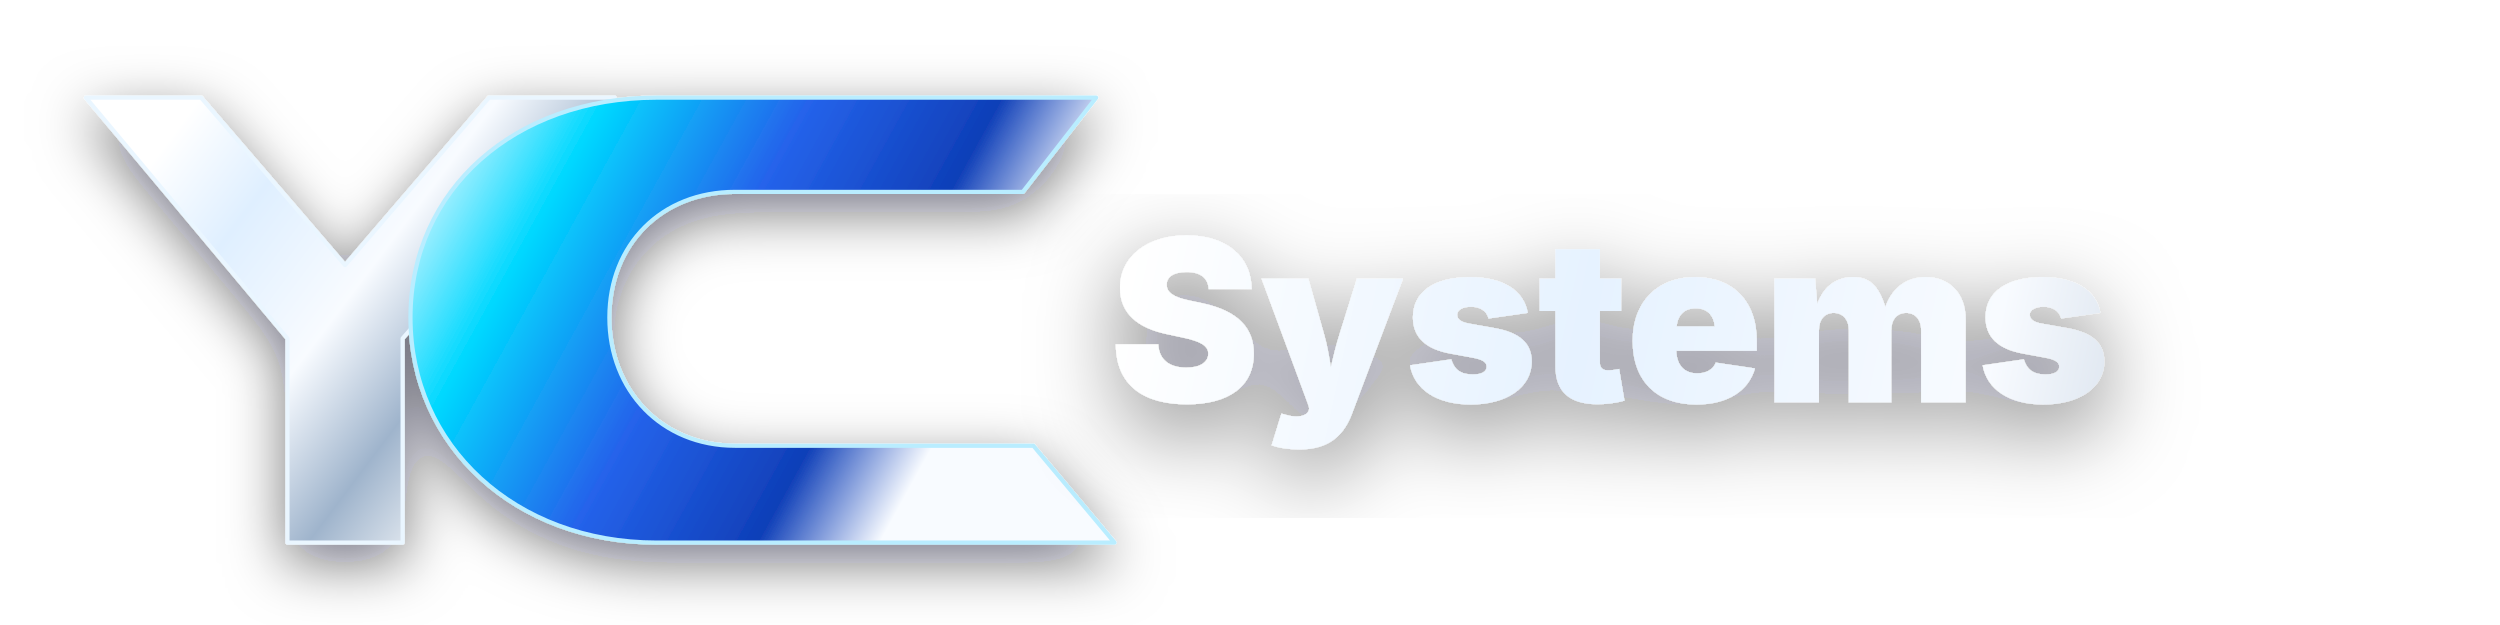
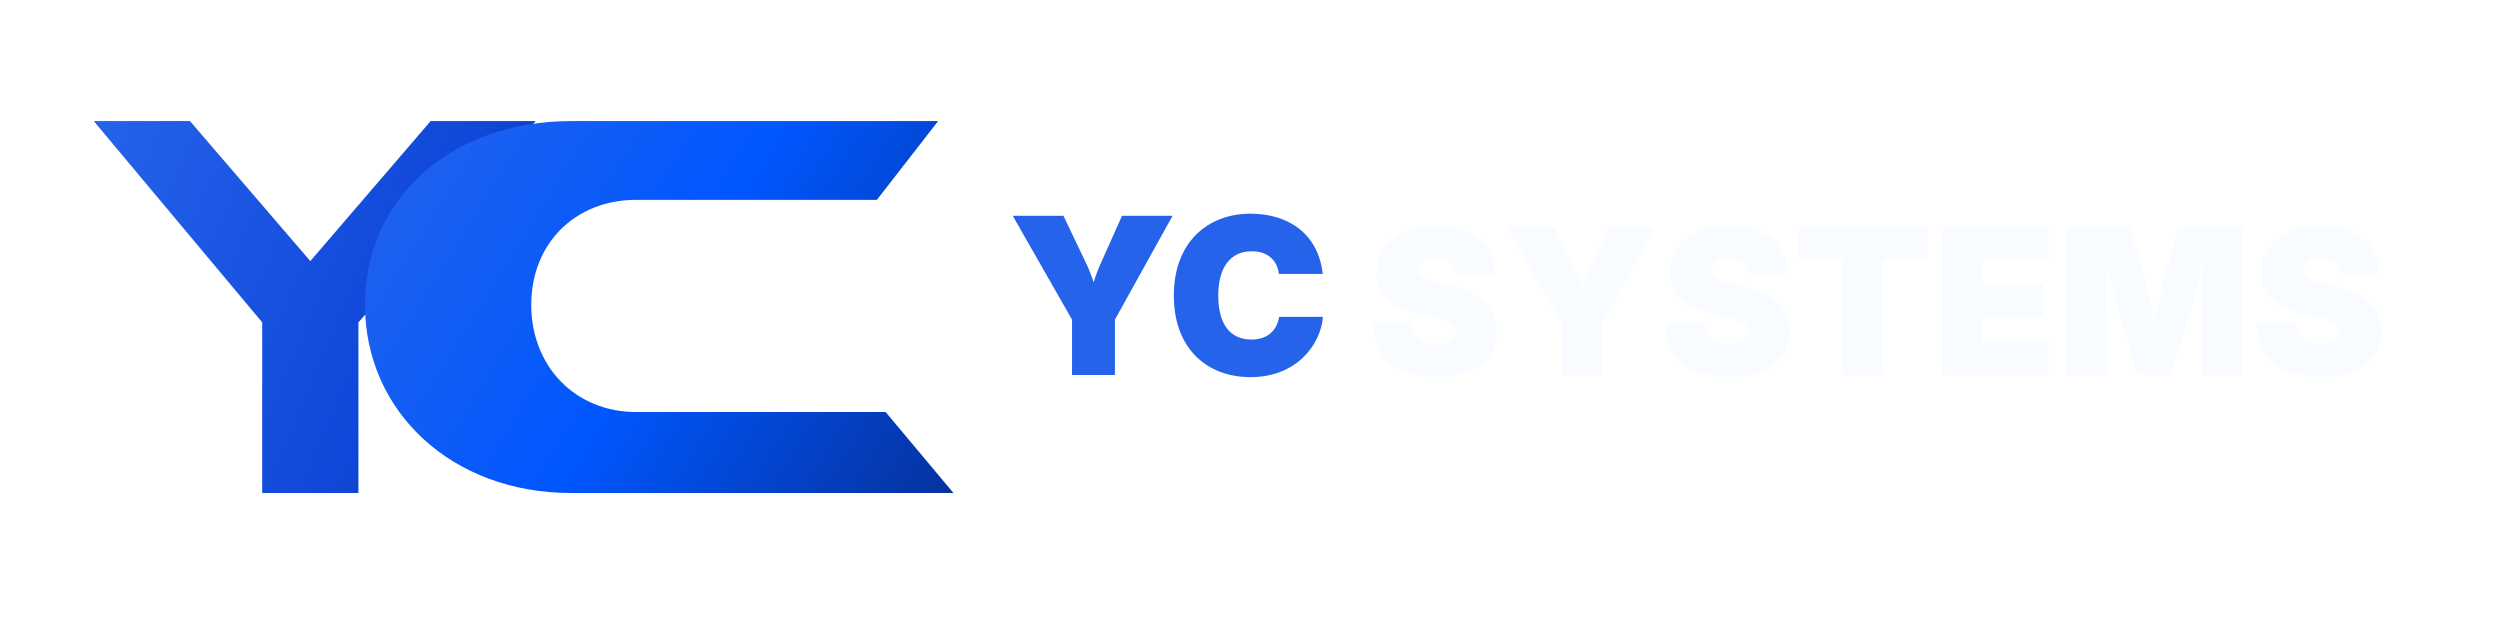
<svg xmlns="http://www.w3.org/2000/svg" width="640" height="160" viewBox="0 0 640 160" role="img" aria-labelledby="ycNavLogoTitle ycNavLogoDesc">
  <defs>
-     <linearGradient id="navMetal" x1="24" x2="170" y1="26" y2="136" gradientUnits="userSpaceOnUse">
-       <stop offset="0" stop-color="#ffffff" />
-       <stop offset="0.22" stop-color="#dfefff" />
-       <stop offset="0.5" stop-color="#f8fbff" />
-       <stop offset="0.74" stop-color="#9fb4cc" />
-       <stop offset="1" stop-color="#ffffff" />
+     <linearGradient id="ycMarkA" x1="0" x2="410" y1="0" y2="170" gradientUnits="userSpaceOnUse">
+       <stop offset="0" stop-color="#2563eb" />
+       <stop offset="0.38" stop-color="#0f47d8" />
+       <stop offset="0.72" stop-color="#07142a" />
+       <stop offset="1" stop-color="#0f172a" />
    </linearGradient>
-     <linearGradient id="navBlue" x1="122" x2="322" y1="26" y2="136" gradientUnits="userSpaceOnUse">
-       <stop offset="0" stop-color="#ecfaff" />
-       <stop offset="0.24" stop-color="#00d8ff" />
-       <stop offset="0.54" stop-color="#2563eb" />
-       <stop offset="0.82" stop-color="#0f3fb8" />
-       <stop offset="1" stop-color="#f8fbff" />
+     <linearGradient id="ycMarkB" x1="124" x2="398" y1="0" y2="170" gradientUnits="userSpaceOnUse">
+       <stop offset="0" stop-color="#2563eb" />
+       <stop offset="0.5" stop-color="#0057ff" />
+       <stop offset="1" stop-color="#06319b" />
    </linearGradient>
-     <linearGradient id="navWord" x1="294" x2="612" y1="44" y2="112" gradientUnits="userSpaceOnUse">
-       <stop offset="0" stop-color="#ffffff" />
-       <stop offset="0.36" stop-color="#e6f2ff" />
-       <stop offset="0.68" stop-color="#f8fbff" />
-       <stop offset="1" stop-color="#a8bad0" />
-     </linearGradient>
-     <filter id="navGlow" x="-14%" y="-32%" width="128%" height="164%" color-interpolation-filters="sRGB">
-       <feDropShadow dx="0" dy="0" stdDeviation="4" flood-color="#00d8ff" flood-opacity="0.36" />
-       <feDropShadow dx="0" dy="7" stdDeviation="11" flood-color="#000716" flood-opacity="0.52" />
-     </filter>
  </defs>
  <rect width="640" height="160" fill="none" />
-   <g filter="url(#navGlow)" transform="translate(22 25) scale(0.67)">
-     <path d="M0 0h44l55 64L154 0h48L121 92v78H77V92L0 0Z" fill="url(#navMetal)" stroke="#eaf6ff" stroke-width="1.6" stroke-linejoin="round" />
-     <path d="M218 0h168l-28 36H248c-28 0-48 20-48 48s20 49 48 49h114l31 37H218c-54 0-94-37-94-86S164 0 218 0Z" fill="url(#navBlue)" stroke="#b9edff" stroke-width="1.6" stroke-linejoin="round" />
+   <g transform="translate(24 31) scale(0.56)">
+     <path d="M0 0h44l55 64L154 0h48L121 92v78H77V92L0 0Z" fill="url(#ycMarkA)" />
+     <path d="M218 0h168l-28 36H248c-28 0-48 20-48 48s20 49 48 49h114l31 37H218c-54 0-94-37-94-86S164 0 218 0Z" fill="url(#ycMarkB)" />
  </g>
-   <text x="284" y="103" font-family="Inter, Arial, sans-serif" font-size="58" font-weight="850" letter-spacing="0" fill="url(#navWord)" filter="url(#navGlow)">Systems</text>
+   <g font-family="Inter, Montserrat, Arial, sans-serif" font-weight="900">
+     <text x="258" y="96" font-size="56" letter-spacing="0" fill="#2563eb">YC</text>
+     <text x="350" y="96" font-size="52" letter-spacing="0" fill="#f8fbff">SYSTEMS</text>
+   </g>
</svg>
